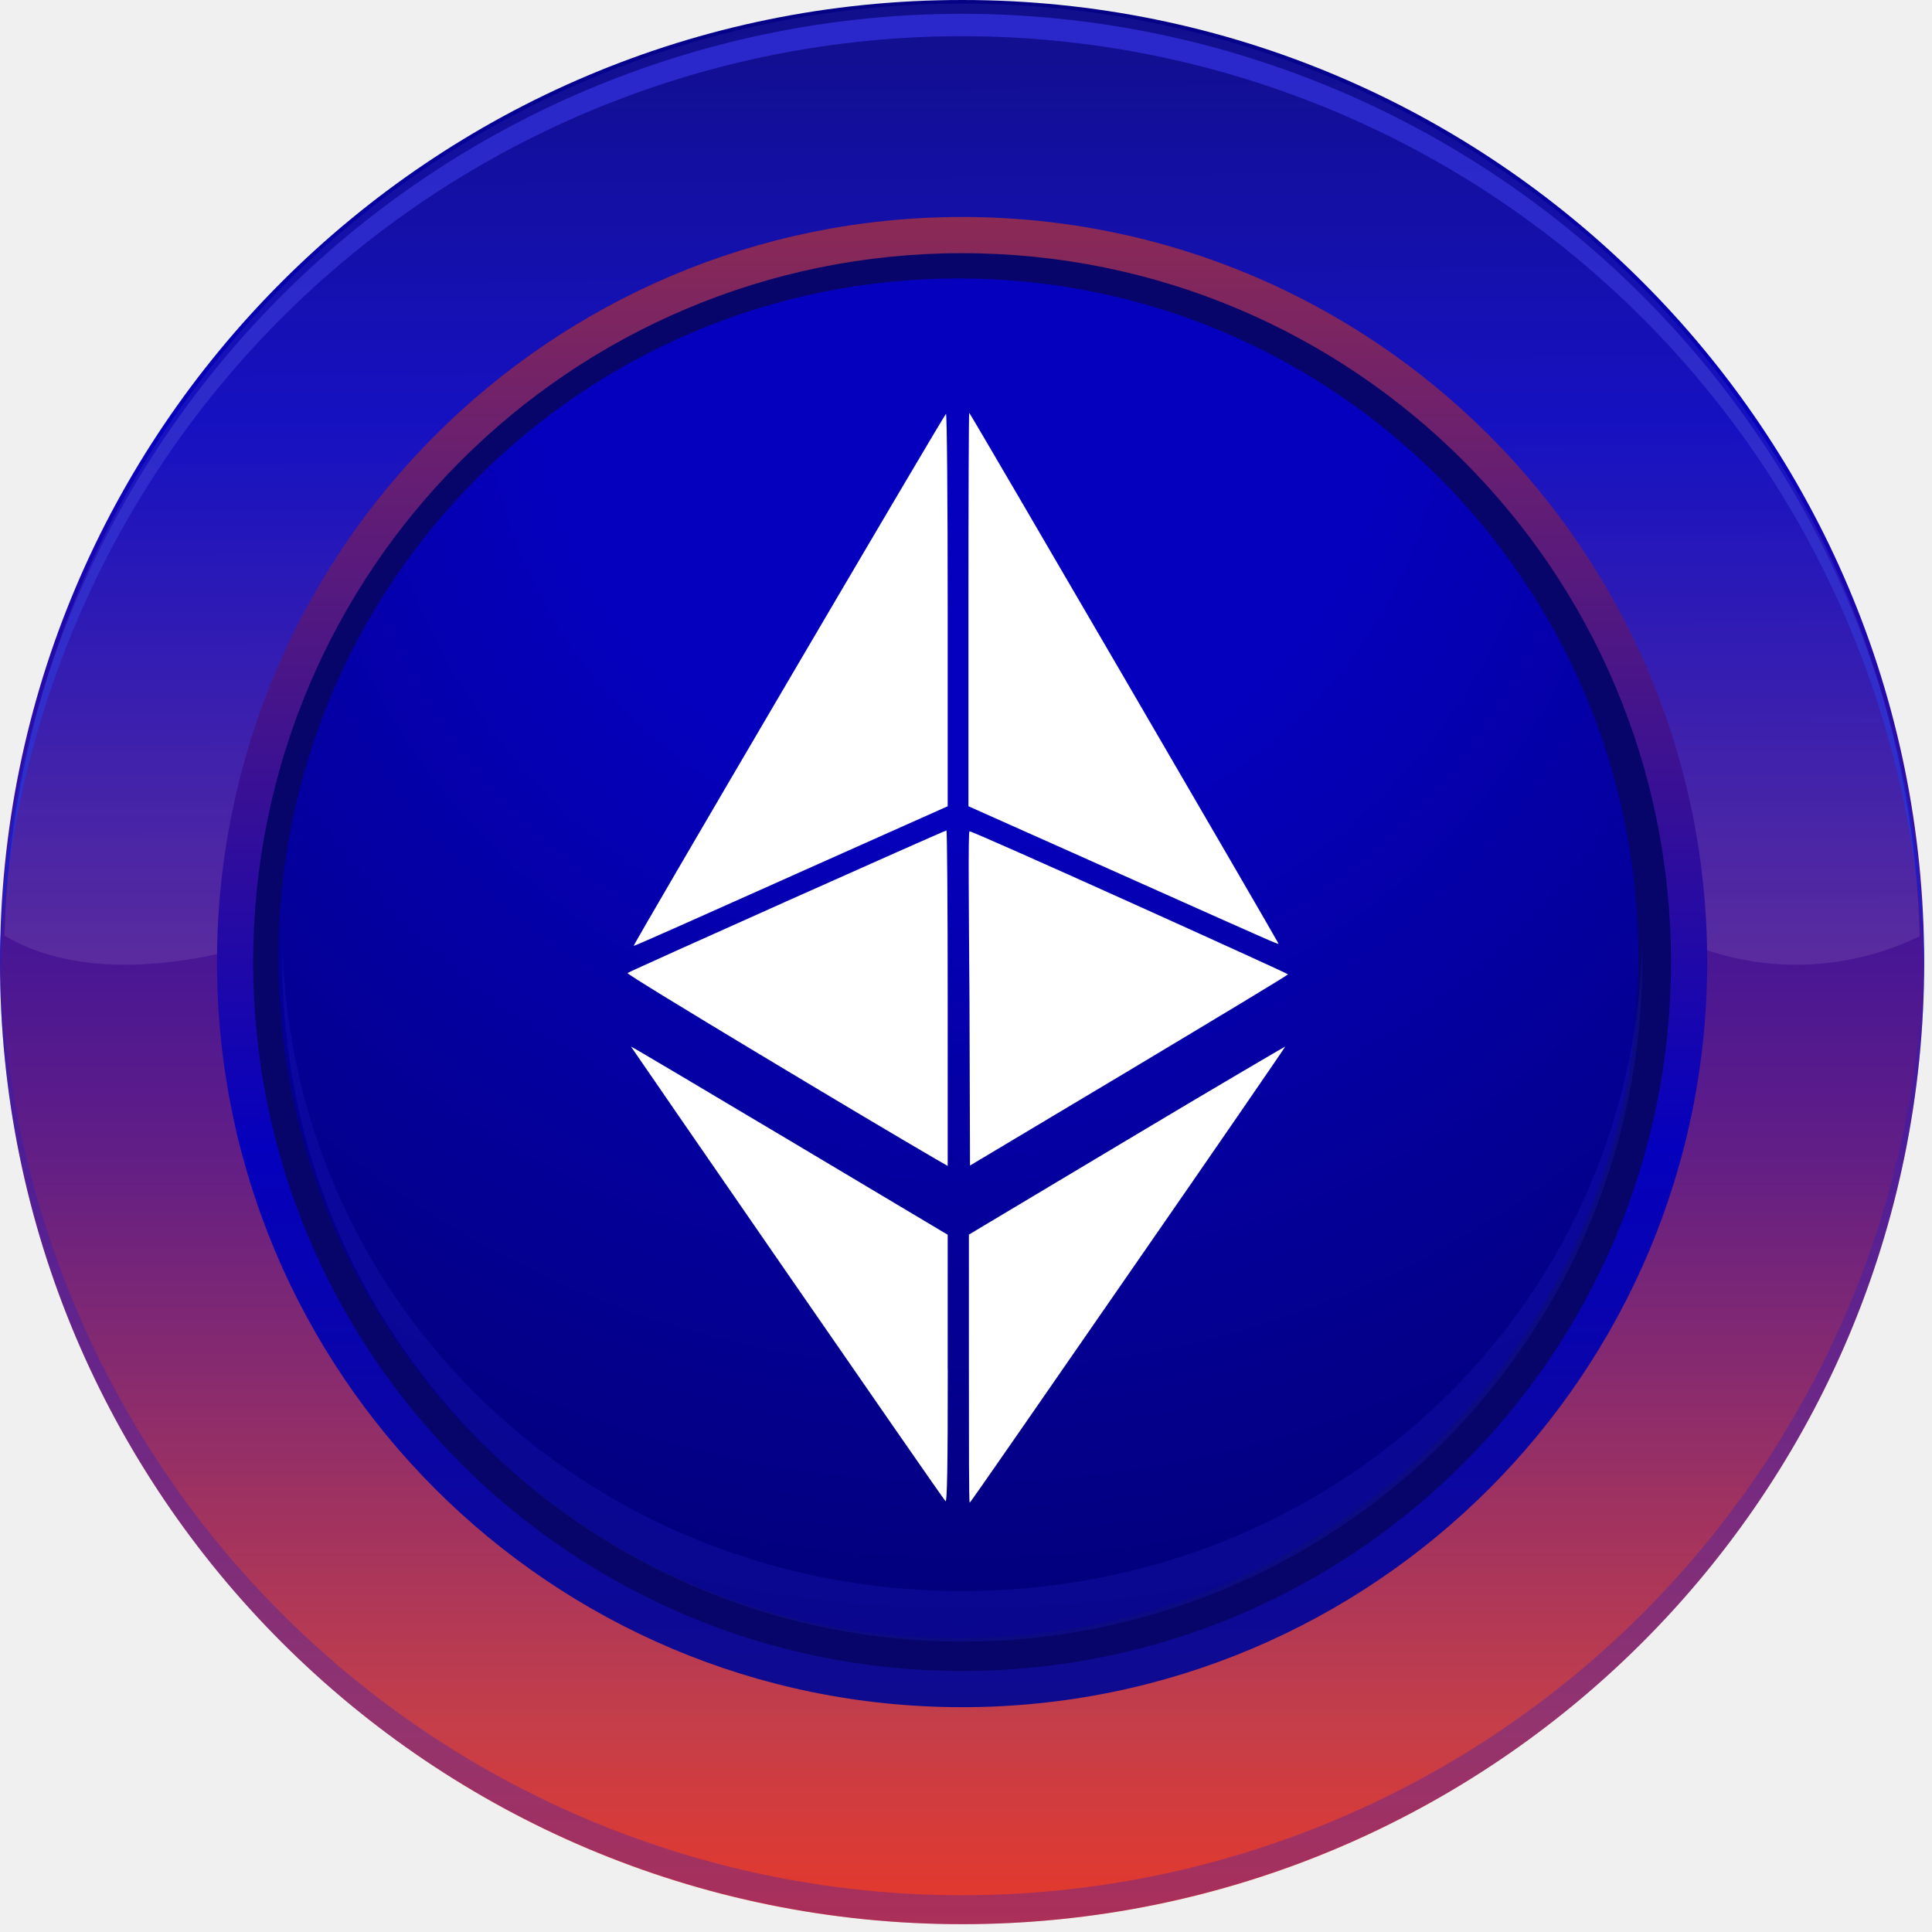
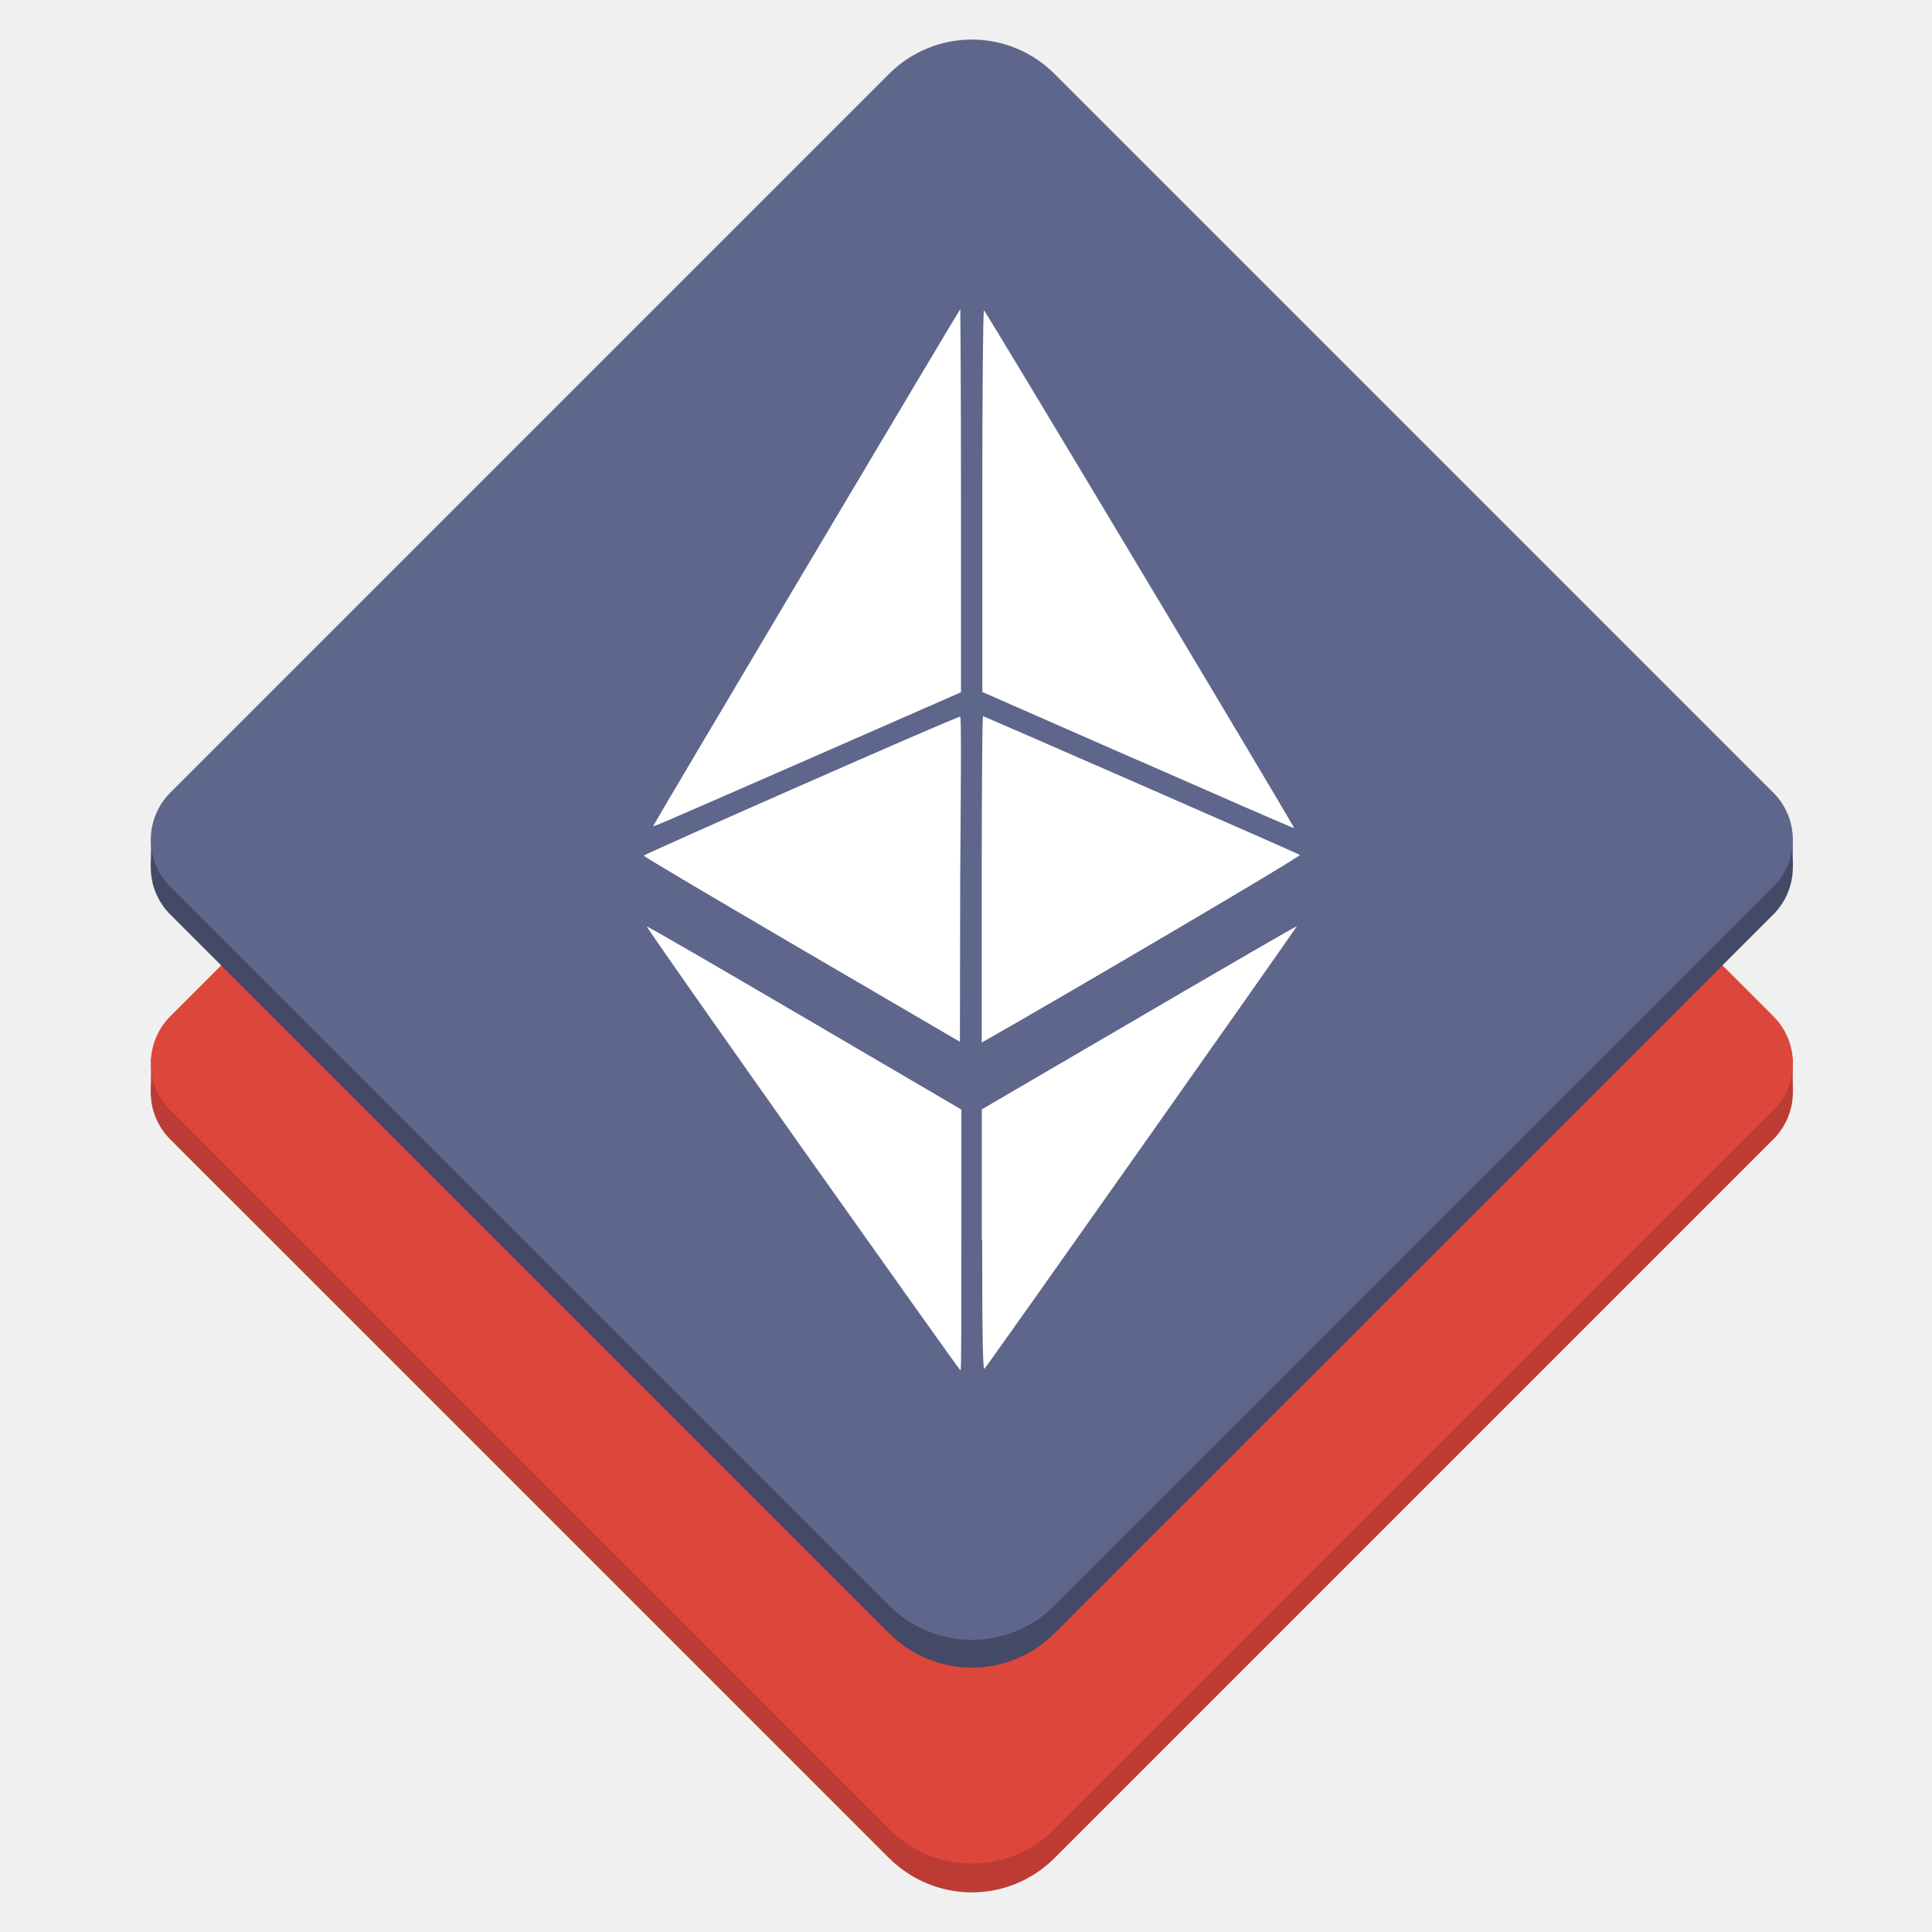
- <svg xmlns="http://www.w3.org/2000/svg" width="117" height="117" viewBox="0 0 117 117" fill="none">
-   <path d="M58.263 116.526C90.441 116.526 116.526 90.441 116.526 58.263C116.526 26.085 90.441 0 58.263 0C26.085 0 0 26.085 0 58.263C0 90.441 26.085 116.526 58.263 116.526Z" fill="url(#paint0_linear)" />
-   <path opacity="0.3" d="M58.263 114.773C42.961 114.777 28.273 108.76 17.371 98.022C6.469 87.285 0.229 72.689 0 57.39C0 57.679 0 57.992 0 58.263C0 73.715 6.138 88.534 17.065 99.461C27.991 110.387 42.811 116.526 58.263 116.526C73.715 116.526 88.535 110.387 99.461 99.461C110.387 88.534 116.526 73.715 116.526 58.263C116.526 57.968 116.526 57.661 116.526 57.39C116.296 72.689 110.057 87.285 99.155 98.022C88.253 108.76 73.564 114.777 58.263 114.773Z" fill="#1F1CC7" />
-   <path d="M58.263 2.192C73.525 2.192 88.178 8.181 99.07 18.872C109.963 29.562 116.227 44.099 116.514 59.359C116.514 58.991 116.514 58.63 116.514 58.263C116.294 42.957 110.059 28.353 99.158 17.607C88.256 6.861 73.564 0.837 58.257 0.837C42.95 0.837 28.257 6.861 17.356 17.607C6.455 28.353 0.22 42.957 0 58.263C0 58.63 0 58.991 0 59.359C0.287 44.097 6.552 29.558 17.448 18.867C28.343 8.177 42.999 2.189 58.263 2.192Z" fill="#1F1CC7" />
-   <path style="mix-blend-mode:screen" opacity="0.1" d="M58.263 0.217C43.149 0.218 28.632 6.117 17.801 16.659C6.97 27.2 0.681 41.553 0.271 56.661C6.685 60.461 16.772 57.42 23.366 54.12C29.039 51.5 36.012 52.374 42.124 52.813C57.39 54.12 72.234 60.642 87.488 56.74C90.541 55.866 94.901 51.922 97.954 54.554C100.48 56.625 103.546 57.929 106.791 58.309C110.035 58.689 113.32 58.13 116.255 56.697C115.855 41.583 109.57 27.221 98.738 16.672C87.906 6.122 73.384 0.218 58.263 0.217Z" fill="url(#paint1_linear)" />
-   <path d="M58.264 103.386C83.184 103.386 103.386 83.184 103.386 58.263C103.386 33.342 83.184 13.14 58.264 13.14C33.343 13.14 13.141 33.342 13.141 58.263C13.141 83.184 33.343 103.386 58.264 103.386Z" fill="url(#paint2_linear)" />
-   <path d="M58.263 101.194C81.973 101.194 101.194 81.973 101.194 58.263C101.194 34.553 81.973 15.332 58.263 15.332C34.553 15.332 15.332 34.553 15.332 58.263C15.332 81.973 34.553 101.194 58.263 101.194Z" fill="#070569" />
-   <path d="M58.04 99.219C80.782 99.219 99.218 80.782 99.218 58.04C99.218 35.298 80.782 16.862 58.04 16.862C35.298 16.862 16.861 35.298 16.861 58.04C16.861 80.782 35.298 99.219 58.04 99.219Z" fill="url(#paint3_radial)" />
-   <path d="M68.309 77.206C73.565 69.624 77.856 63.378 77.832 63.378C77.808 63.378 73.488 65.907 68.242 69.047L58.676 74.765V82.88C58.676 87.346 58.676 91 58.724 91C58.772 91 63.054 84.793 68.309 77.206ZM57.391 82.91V74.775L47.801 69.057C42.527 65.912 38.211 63.354 38.211 63.378C38.211 63.403 57.012 90.653 57.257 90.907C57.358 91.01 57.396 88.814 57.396 82.91H57.391ZM68.348 64.846C73.622 61.686 77.986 59.059 78 59.005C78.014 58.951 58.791 50.259 58.71 50.343C58.628 50.426 58.672 54.936 58.71 60.487L58.743 70.583L68.348 64.846ZM57.391 60.443C57.391 54.862 57.358 50.294 57.315 50.294C57.195 50.294 38.092 58.834 38 58.927C37.909 59.02 52.524 67.785 56.643 70.177L57.391 70.608V60.443ZM47.931 53.047L57.391 48.826V36.886C57.391 30.317 57.348 24.995 57.286 25.064C57.041 25.347 38.288 57.283 38.374 57.283C38.461 57.283 42.724 55.376 47.926 53.052L47.931 53.047ZM77.396 57.093C77.396 57.024 58.825 25.132 58.696 25C58.667 24.971 58.648 30.317 58.648 36.886V48.826L67.911 52.959C78.345 57.621 77.396 57.205 77.396 57.098V57.093Z" fill="white" />
-   <path opacity="0.25" d="M58.264 96.352C35.886 96.352 17.682 79.382 17.098 57.143C17.098 57.51 17.098 57.871 17.098 58.239C17.098 69.16 21.436 79.634 29.159 87.356C36.881 95.079 47.355 99.417 58.276 99.417C69.197 99.417 79.671 95.079 87.394 87.356C95.116 79.634 99.455 69.16 99.455 58.239C99.455 57.871 99.455 57.51 99.455 57.143C98.846 79.406 80.642 96.352 58.264 96.352Z" fill="#1F1CC7" />
+ <svg xmlns="http://www.w3.org/2000/svg" width="113" height="113" viewBox="0 0 113 113" fill="none">
+   <g clip-path="url(#clip0_269_40870)">
+     <path d="M52.005 108.685L9.953 66.634C9.225 65.905 8.816 64.918 8.816 63.888C8.816 62.858 9.225 61.87 9.953 61.141L52.009 19.086C53.29 17.804 55.029 17.084 56.841 17.084C58.653 17.084 60.392 17.804 61.673 19.086L103.725 61.137C104.452 61.865 104.861 62.852 104.862 63.881C104.863 64.91 104.455 65.897 103.729 66.626L61.673 108.681C60.392 109.963 58.653 110.683 56.841 110.683C55.029 110.683 53.29 109.963 52.009 108.681L52.005 108.685Z" fill="#BC3C35" />
+     <path d="M104.862 63.883L104.845 61.862L102.345 62.87L102.146 67.653L104.862 63.883Z" fill="#BC3C35" />
+     <path d="M104.862 50.757L104.845 49.02L102.345 50.899L102.146 54.447L104.862 50.757Z" fill="#444966" />
+     <path d="M8.821 63.883L8.838 61.862L11.338 62.87L11.537 67.653L8.821 63.883Z" fill="#BC3C35" />
+     <path d="M8.821 50.757L8.838 49.02L11.338 50.899L11.537 54.447L8.821 50.757Z" fill="#444966" />
+     <path d="M52.011 106.988L9.959 64.937C9.231 64.209 8.822 63.221 8.822 62.191C8.822 61.16 9.231 60.173 9.959 59.444L52.011 17.393C53.292 16.111 55.03 15.391 56.843 15.391C58.655 15.391 60.393 16.111 61.675 17.393L103.726 59.444C104.087 59.805 104.374 60.234 104.569 60.706C104.764 61.177 104.864 61.683 104.864 62.193C104.864 62.704 104.763 63.209 104.567 63.681C104.371 64.152 104.084 64.58 103.722 64.941L61.675 106.988C60.393 108.27 58.655 108.99 56.843 108.99C55.03 108.99 53.292 108.27 52.011 106.988Z" fill="#DD463A" />
+     <path d="M52.006 95.535L9.955 53.483C9.226 52.755 8.817 51.767 8.817 50.737C8.817 49.707 9.226 48.719 9.955 47.991L52.006 5.939C53.288 4.658 55.026 3.938 56.838 3.938C58.651 3.938 60.389 4.658 61.67 5.939L103.722 47.991C104.45 48.719 104.86 49.707 104.86 50.737C104.86 51.767 104.45 52.755 103.722 53.483L61.67 95.535C60.389 96.816 58.651 97.536 56.838 97.536C55.026 97.536 53.288 96.816 52.006 95.535Z" fill="#444966" />
+     <path d="M52.008 93.91L9.956 51.859C9.228 51.131 8.819 50.143 8.819 49.113C8.819 48.083 9.228 47.095 9.956 46.367L52.008 4.315C53.289 3.033 55.027 2.313 56.84 2.313C58.652 2.313 60.39 3.033 61.672 4.315L103.723 46.367C104.086 46.729 104.373 47.159 104.568 47.633C104.763 48.107 104.863 48.615 104.861 49.127C104.859 49.639 104.756 50.146 104.557 50.619C104.358 51.091 104.068 51.519 103.703 51.879L61.672 93.91C60.39 95.192 58.652 95.912 56.84 95.912C55.027 95.912 53.289 95.192 52.008 93.91Z" fill="#5F668B" />
+     <path d="M46.947 67.198C41.907 60.068 37.796 54.214 37.836 54.191C37.875 54.168 42.004 56.566 47.05 59.521L56.23 64.897V72.528C56.23 76.725 56.23 80.159 56.184 80.159C56.138 80.159 51.993 74.305 46.947 67.198ZM57.425 72.562V64.885L66.628 59.51C71.679 56.554 75.831 54.151 75.853 54.174C75.876 54.197 57.818 79.8 57.579 80.056C57.482 80.153 57.448 78.086 57.448 72.539L57.425 72.562ZM46.913 55.54C41.839 52.568 37.67 50.113 37.653 50.045C37.636 49.977 56.081 41.839 56.161 41.919C56.241 41.998 56.195 46.235 56.161 51.457L56.144 60.933L46.913 55.54ZM57.42 51.429C57.42 46.178 57.454 41.885 57.494 41.885C57.533 41.885 75.933 49.914 76.024 50.005C76.115 50.096 62.072 58.331 58.137 60.569L57.42 60.973V51.429ZM66.531 44.459L57.454 40.472V29.265C57.454 23.086 57.499 18.086 57.551 18.149C57.79 18.417 75.774 48.445 75.694 48.439C75.614 48.433 71.52 46.645 66.531 44.453V44.459ZM38.234 48.263C38.234 48.194 56.047 18.212 56.167 18.081C56.167 18.052 56.212 23.081 56.207 29.254V40.489L47.334 44.379C37.323 48.758 38.223 48.365 38.223 48.268L38.234 48.263Z" fill="white" />
+   </g>
  <defs>
-     <linearGradient id="paint0_linear" x1="58.263" y1="0" x2="58.263" y2="116.526" gradientUnits="userSpaceOnUse">
-       <stop stop-color="#050285" />
-       <stop offset="0.222" stop-color="#0500BD" />
-       <stop offset="0.597" stop-color="#611E86" />
-       <stop offset="0.894" stop-color="#C43E4A" />
-       <stop offset="1" stop-color="#E6382A" />
-     </linearGradient>
-     <linearGradient id="paint1_linear" x1="56" y1="69" x2="55" y2="0" gradientUnits="userSpaceOnUse">
-       <stop stop-color="white" />
-       <stop offset="1" stop-color="white" stop-opacity="0.5" />
-     </linearGradient>
-     <linearGradient id="paint2_linear" x1="58.264" y1="103.386" x2="58.264" y2="-7.485" gradientUnits="userSpaceOnUse">
-       <stop stop-color="#0F0B8E" />
-       <stop offset="0.306" stop-color="#0500BD" />
-       <stop offset="1" stop-color="#BC392F" />
-     </linearGradient>
-     <radialGradient id="paint3_radial" cx="0" cy="0" r="1" gradientUnits="userSpaceOnUse" gradientTransform="translate(58.4794 22.5584) scale(82.7965)">
-       <stop offset="0.31" stop-color="#0500BD" />
-       <stop offset="1" stop-color="#030072" />
-     </radialGradient>
+     <clipPath id="clip0_269_40870">
+       <rect width="113" height="113" fill="white" />
+     </clipPath>
  </defs>
</svg>
